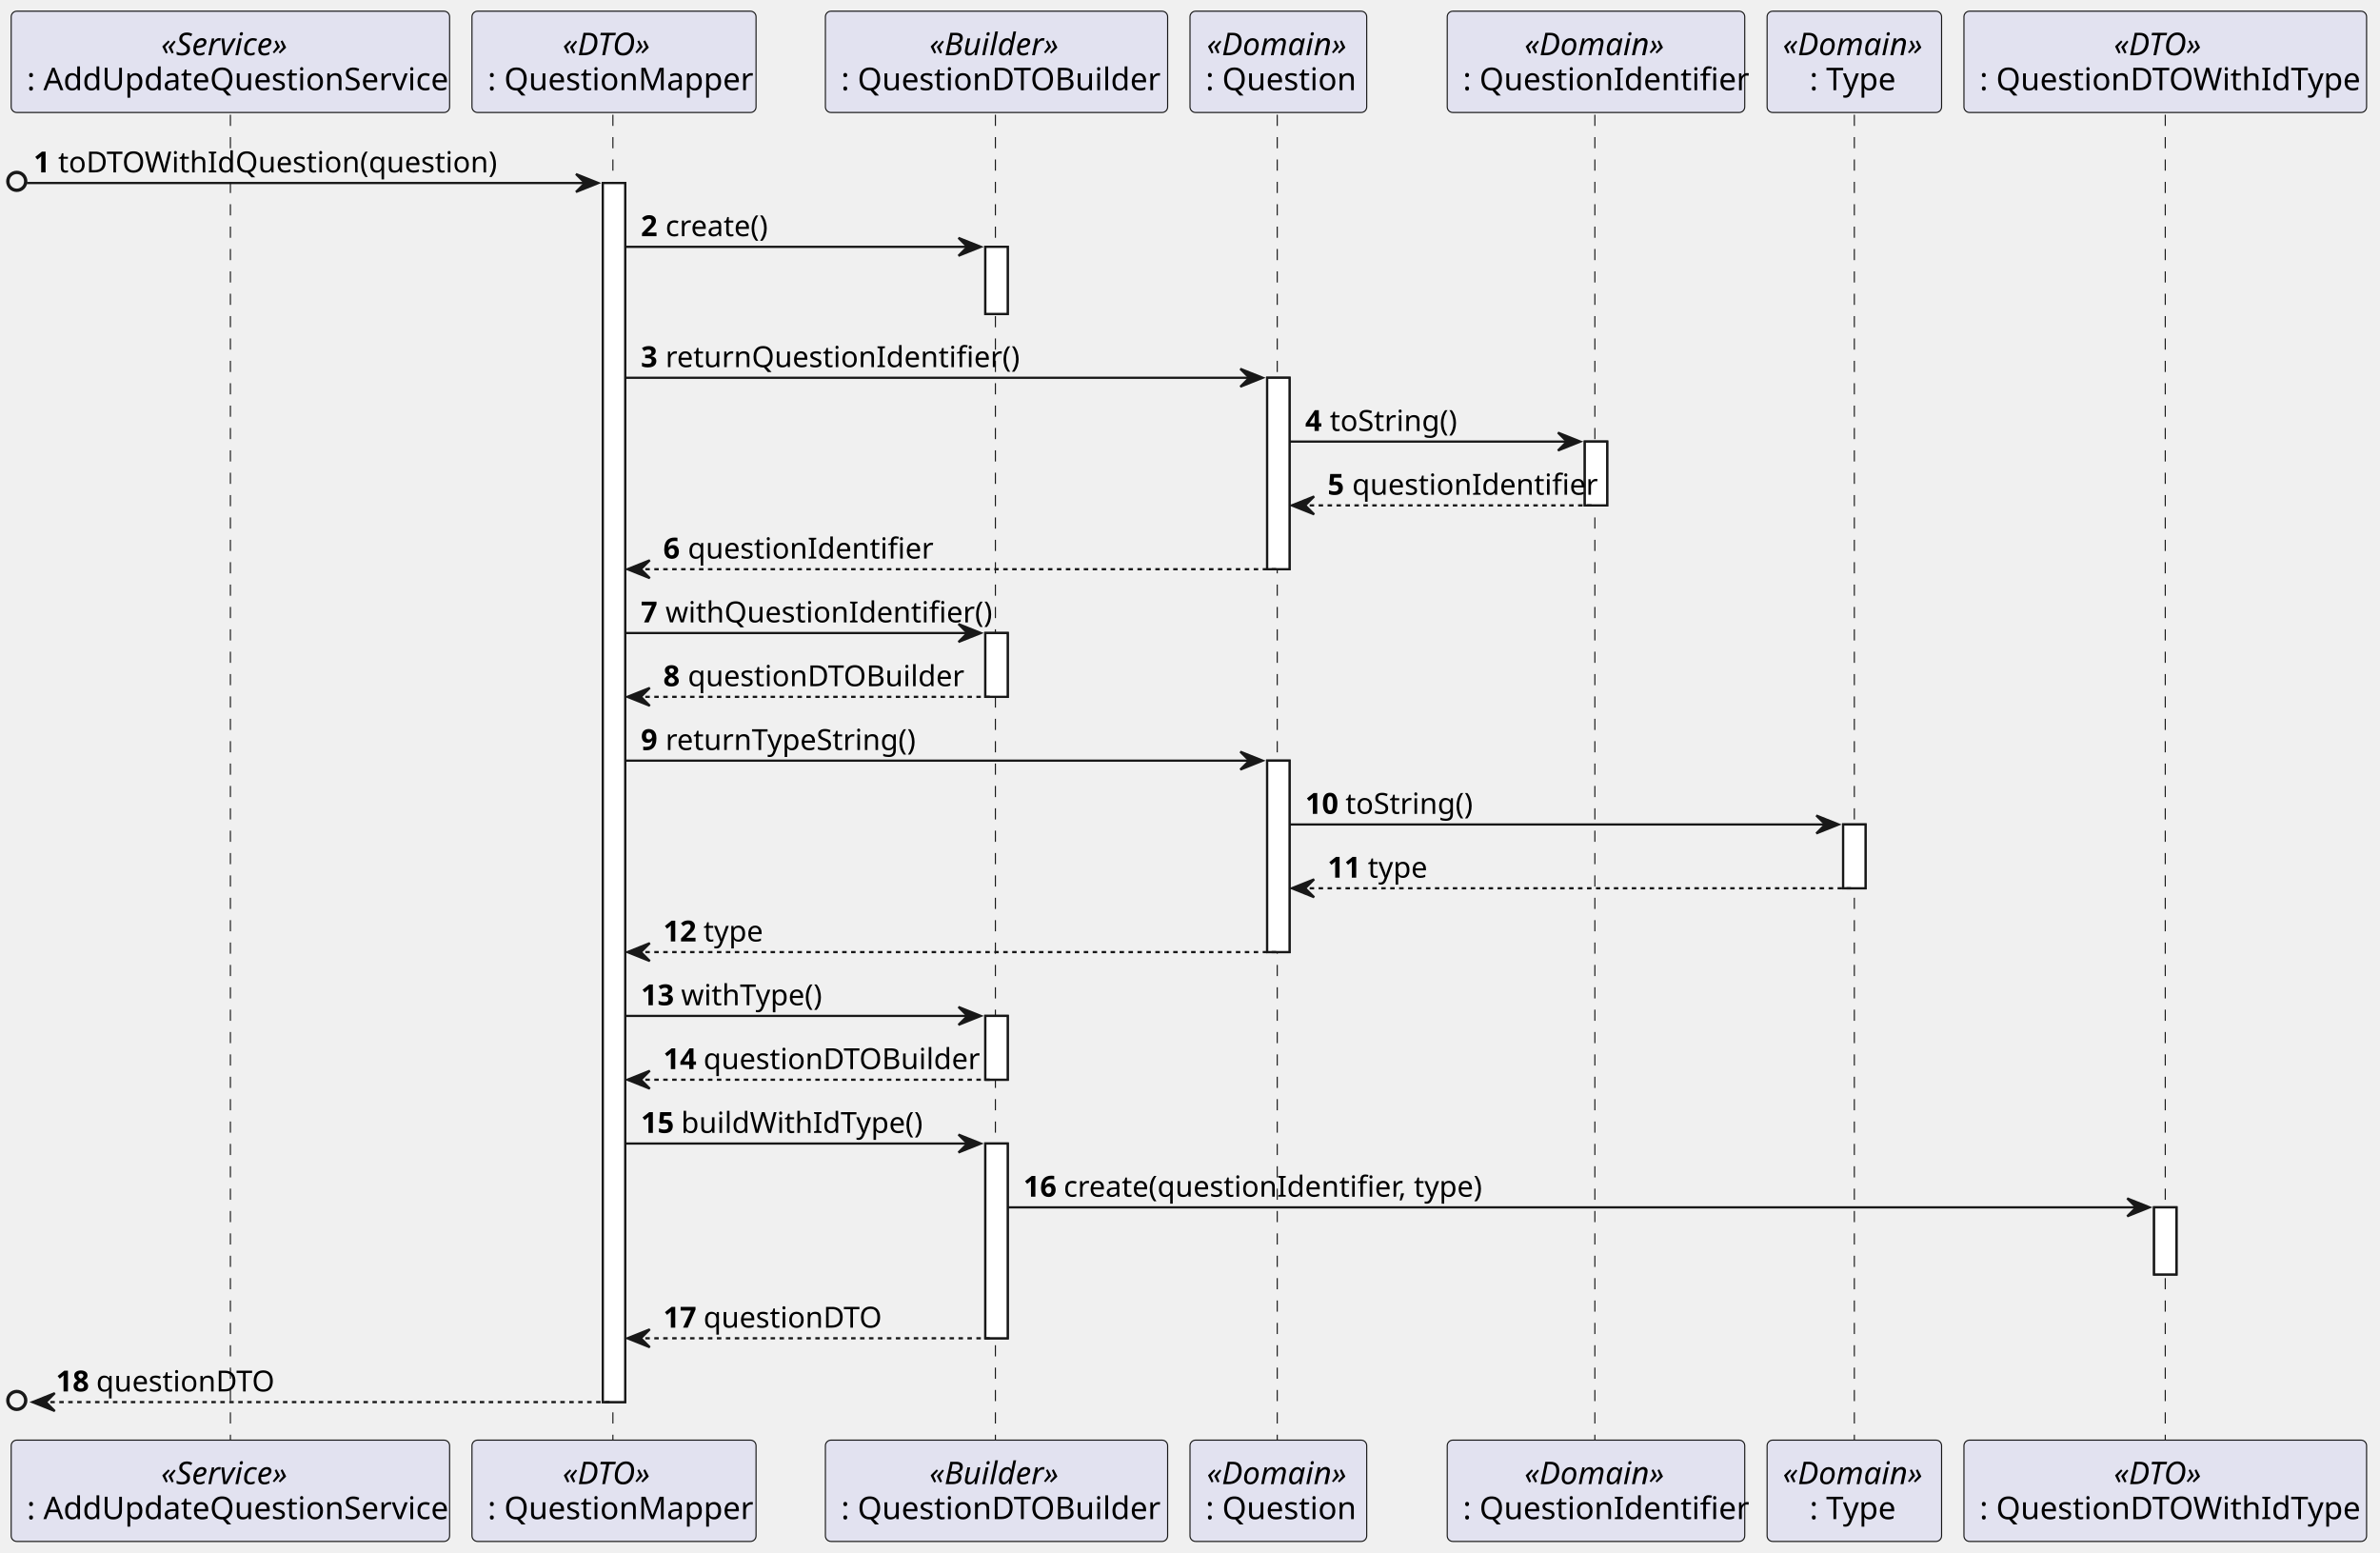
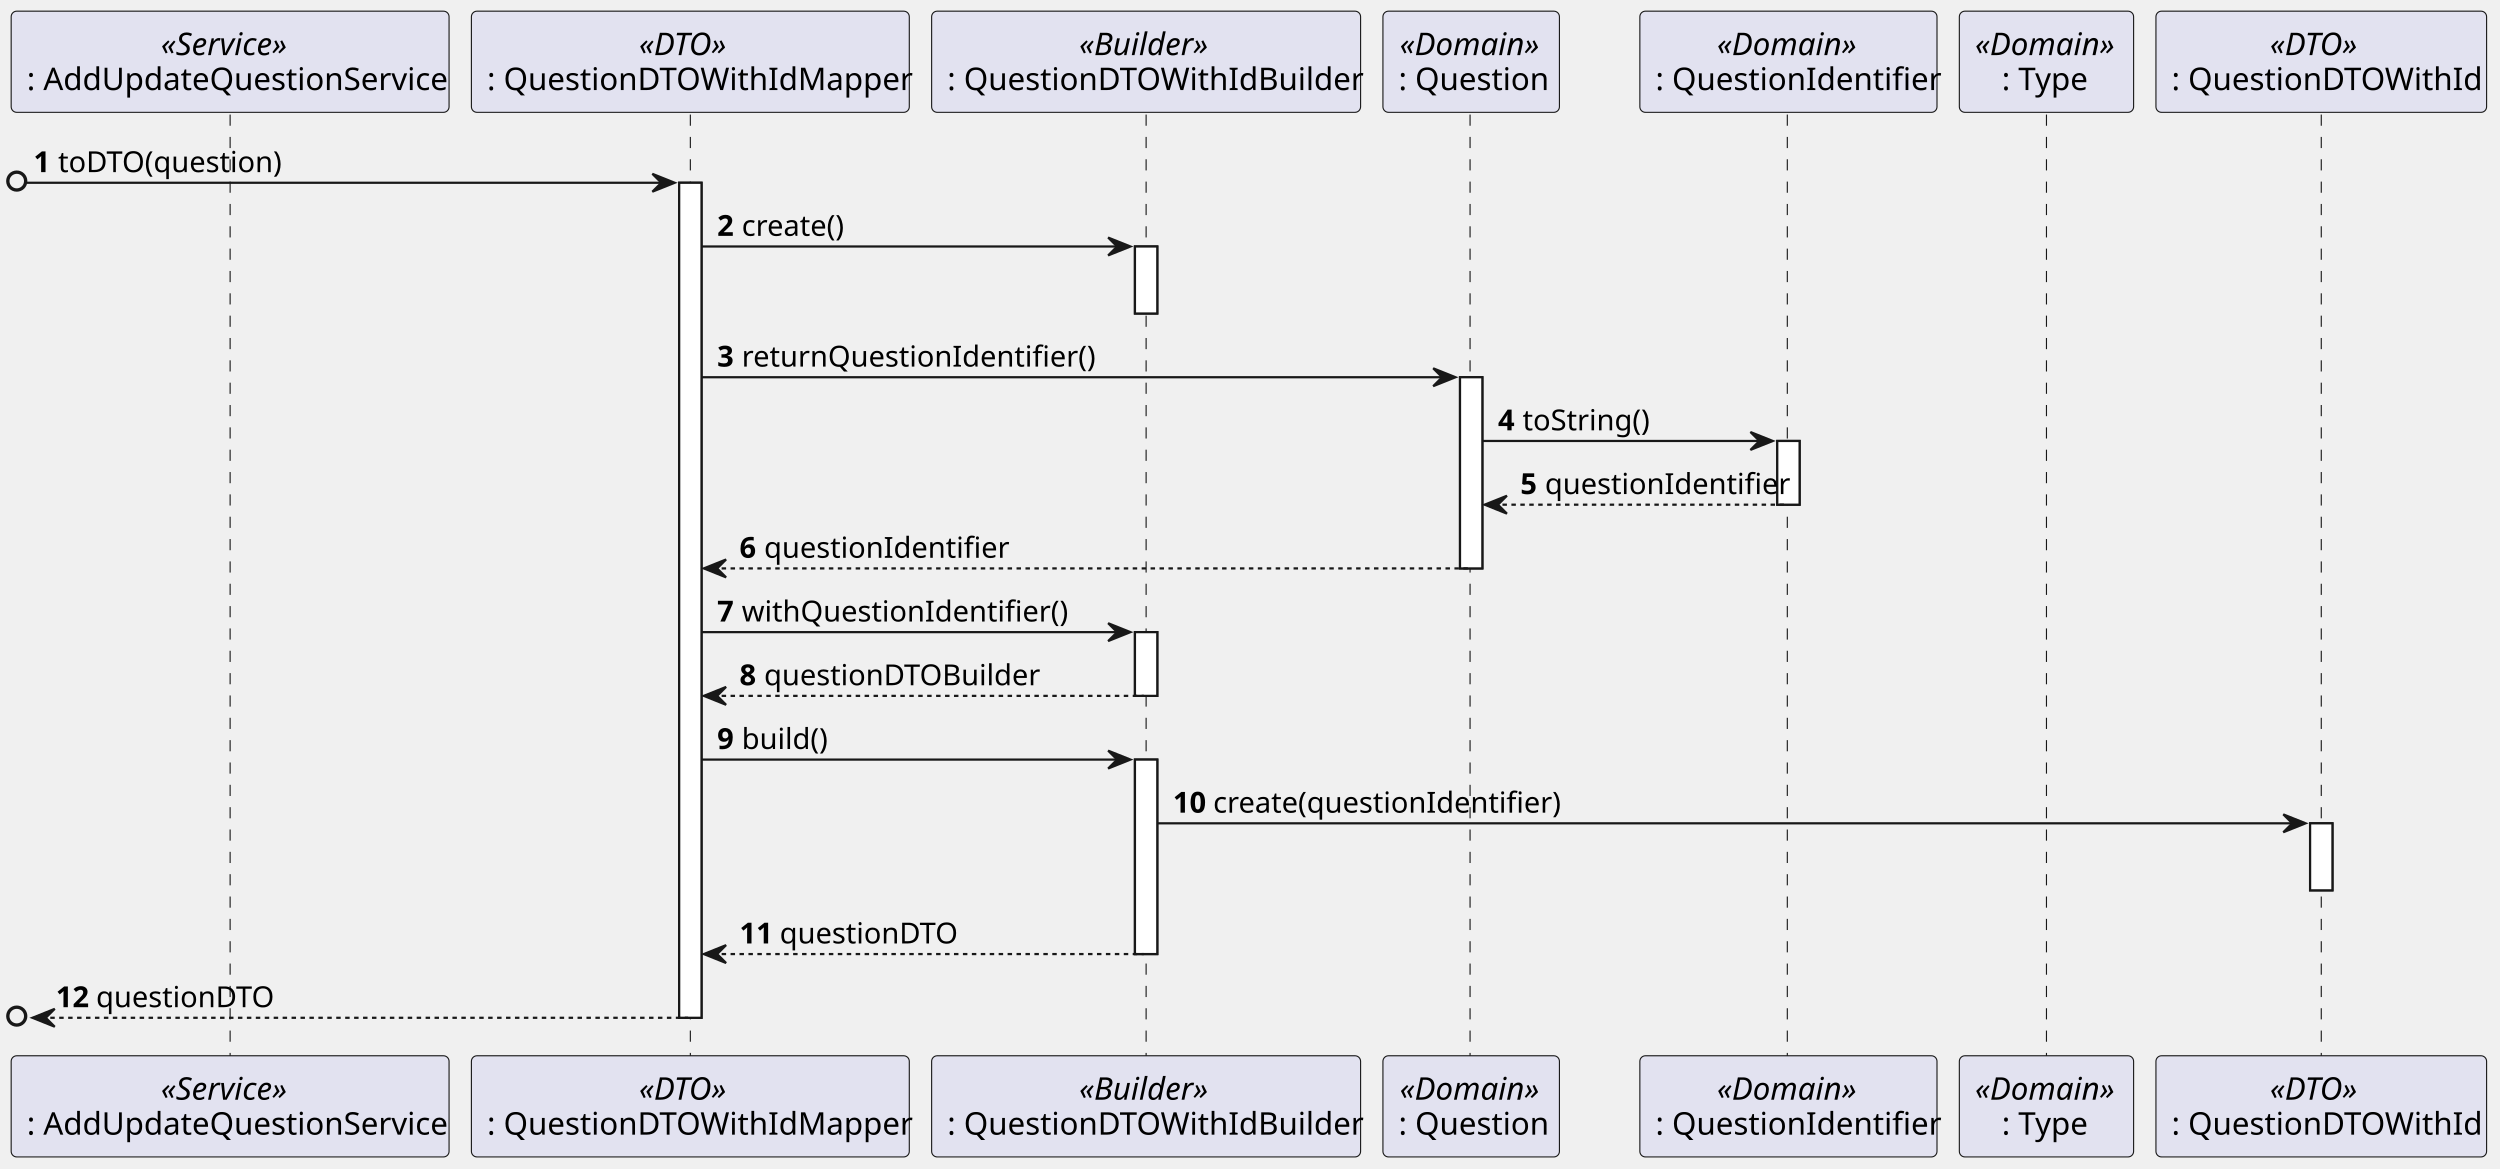
- <svg xmlns="http://www.w3.org/2000/svg" contentStyleType="text/css" height="694px" preserveAspectRatio="none" style="width:1064px;height:694px;background:#FFFFFF;" version="1.1" viewBox="0 0 1064 694" width="1064px" zoomAndPan="magnify">
+ <svg xmlns="http://www.w3.org/2000/svg" contentStyleType="text/css" height="523px" preserveAspectRatio="none" style="width:1119px;height:523px;background:#FFFFFF;" version="1.1" viewBox="0 0 1119 523" width="1119px" zoomAndPan="magnify">
  <defs />
  <g>
-     <rect fill="#FFFFFF" height="544.898" style="stroke:#181818;stroke-width:1.0;" width="10" x="269.5" y="81.805" />
-     <rect fill="#FFFFFF" height="30" style="stroke:#181818;stroke-width:1.0;" width="10" x="440.5" y="110.328" />
-     <rect fill="#FFFFFF" height="28.523" style="stroke:#181818;stroke-width:1.0;" width="10" x="440.5" y="282.945" />
-     <rect fill="#FFFFFF" height="28.523" style="stroke:#181818;stroke-width:1.0;" width="10" x="440.5" y="454.086" />
-     <rect fill="#FFFFFF" height="87.047" style="stroke:#181818;stroke-width:1.0;" width="10" x="440.5" y="511.133" />
-     <rect fill="#FFFFFF" height="85.57" style="stroke:#181818;stroke-width:1.0;" width="10" x="566.5" y="168.852" />
-     <rect fill="#FFFFFF" height="85.57" style="stroke:#181818;stroke-width:1.0;" width="10" x="566.5" y="339.992" />
-     <rect fill="#FFFFFF" height="28.523" style="stroke:#181818;stroke-width:1.0;" width="10" x="708.5" y="197.375" />
-     <rect fill="#FFFFFF" height="28.523" style="stroke:#181818;stroke-width:1.0;" width="10" x="824" y="368.516" />
-     <rect fill="#FFFFFF" height="30" style="stroke:#181818;stroke-width:1.0;" width="10" x="963" y="539.656" />
-     <line style="stroke:#181818;stroke-width:0.5;stroke-dasharray:5.0,5.0;" x1="103" x2="103" y1="51.281" y2="644.703" />
-     <line style="stroke:#181818;stroke-width:0.5;stroke-dasharray:5.0,5.0;" x1="274" x2="274" y1="51.281" y2="644.703" />
-     <line style="stroke:#181818;stroke-width:0.5;stroke-dasharray:5.0,5.0;" x1="445" x2="445" y1="51.281" y2="644.703" />
-     <line style="stroke:#181818;stroke-width:0.5;stroke-dasharray:5.0,5.0;" x1="571" x2="571" y1="51.281" y2="644.703" />
-     <line style="stroke:#181818;stroke-width:0.5;stroke-dasharray:5.0,5.0;" x1="713" x2="713" y1="51.281" y2="644.703" />
-     <line style="stroke:#181818;stroke-width:0.5;stroke-dasharray:5.0,5.0;" x1="829" x2="829" y1="51.281" y2="644.703" />
-     <line style="stroke:#181818;stroke-width:0.5;stroke-dasharray:5.0,5.0;" x1="968" x2="968" y1="51.281" y2="644.703" />
+     <rect fill="#FFFFFF" height="373.758" style="stroke:#181818;stroke-width:1.0;" width="10" x="304" y="81.805" />
+     <rect fill="#FFFFFF" height="30" style="stroke:#181818;stroke-width:1.0;" width="10" x="508" y="110.328" />
+     <rect fill="#FFFFFF" height="28.523" style="stroke:#181818;stroke-width:1.0;" width="10" x="508" y="282.945" />
+     <rect fill="#FFFFFF" height="87.047" style="stroke:#181818;stroke-width:1.0;" width="10" x="508" y="339.992" />
+     <rect fill="#FFFFFF" height="85.57" style="stroke:#181818;stroke-width:1.0;" width="10" x="653.5" y="168.852" />
+     <rect fill="#FFFFFF" height="28.523" style="stroke:#181818;stroke-width:1.0;" width="10" x="795.5" y="197.375" />
+     <rect fill="#FFFFFF" height="30" style="stroke:#181818;stroke-width:1.0;" width="10" x="1034" y="368.516" />
+     <line style="stroke:#181818;stroke-width:0.5;stroke-dasharray:5.0,5.0;" x1="103" x2="103" y1="51.281" y2="473.562" />
+     <line style="stroke:#181818;stroke-width:0.5;stroke-dasharray:5.0,5.0;" x1="309" x2="309" y1="51.281" y2="473.562" />
+     <line style="stroke:#181818;stroke-width:0.5;stroke-dasharray:5.0,5.0;" x1="513" x2="513" y1="51.281" y2="473.562" />
+     <line style="stroke:#181818;stroke-width:0.5;stroke-dasharray:5.0,5.0;" x1="658" x2="658" y1="51.281" y2="473.562" />
+     <line style="stroke:#181818;stroke-width:0.5;stroke-dasharray:5.0,5.0;" x1="800" x2="800" y1="51.281" y2="473.562" />
+     <line style="stroke:#181818;stroke-width:0.5;stroke-dasharray:5.0,5.0;" x1="916" x2="916" y1="51.281" y2="473.562" />
+     <line style="stroke:#181818;stroke-width:0.5;stroke-dasharray:5.0,5.0;" x1="1039" x2="1039" y1="51.281" y2="473.562" />
    <rect fill="#E2E2F0" height="45.281" rx="2.5" ry="2.5" style="stroke:#181818;stroke-width:0.5;" width="196" x="5" y="5" />
    <text fill="#000000" font-family="sans-serif" font-size="14" font-style="italic" lengthAdjust="spacing" textLength="62" x="72" y="24.674">«Service»</text>
    <text fill="#000000" font-family="sans-serif" font-size="14" lengthAdjust="spacing" textLength="182" x="12" y="40.315">: AddUpdateQuestionService</text>
-     <rect fill="#E2E2F0" height="45.281" rx="2.5" ry="2.5" style="stroke:#181818;stroke-width:0.5;" width="196" x="5" y="643.703" />
-     <text fill="#000000" font-family="sans-serif" font-size="14" font-style="italic" lengthAdjust="spacing" textLength="62" x="72" y="663.377">«Service»</text>
-     <text fill="#000000" font-family="sans-serif" font-size="14" lengthAdjust="spacing" textLength="182" x="12" y="679.018">: AddUpdateQuestionService</text>
-     <rect fill="#E2E2F0" height="45.281" rx="2.5" ry="2.5" style="stroke:#181818;stroke-width:0.5;" width="127" x="211" y="5" />
-     <text fill="#000000" font-family="sans-serif" font-size="14" font-style="italic" lengthAdjust="spacing" textLength="46" x="251.5" y="24.674">«DTO»</text>
-     <text fill="#000000" font-family="sans-serif" font-size="14" lengthAdjust="spacing" textLength="113" x="218" y="40.315">: QuestionMapper</text>
-     <rect fill="#E2E2F0" height="45.281" rx="2.5" ry="2.5" style="stroke:#181818;stroke-width:0.5;" width="127" x="211" y="643.703" />
-     <text fill="#000000" font-family="sans-serif" font-size="14" font-style="italic" lengthAdjust="spacing" textLength="46" x="251.5" y="663.377">«DTO»</text>
-     <text fill="#000000" font-family="sans-serif" font-size="14" lengthAdjust="spacing" textLength="113" x="218" y="679.018">: QuestionMapper</text>
-     <rect fill="#E2E2F0" height="45.281" rx="2.5" ry="2.5" style="stroke:#181818;stroke-width:0.5;" width="153" x="369" y="5" />
-     <text fill="#000000" font-family="sans-serif" font-size="14" font-style="italic" lengthAdjust="spacing" textLength="60" x="415.5" y="24.674">«Builder»</text>
-     <text fill="#000000" font-family="sans-serif" font-size="14" lengthAdjust="spacing" textLength="139" x="376" y="40.315">: QuestionDTOBuilder</text>
-     <rect fill="#E2E2F0" height="45.281" rx="2.5" ry="2.5" style="stroke:#181818;stroke-width:0.5;" width="153" x="369" y="643.703" />
-     <text fill="#000000" font-family="sans-serif" font-size="14" font-style="italic" lengthAdjust="spacing" textLength="60" x="415.5" y="663.377">«Builder»</text>
-     <text fill="#000000" font-family="sans-serif" font-size="14" lengthAdjust="spacing" textLength="139" x="376" y="679.018">: QuestionDTOBuilder</text>
-     <rect fill="#E2E2F0" height="45.281" rx="2.5" ry="2.5" style="stroke:#181818;stroke-width:0.5;" width="79" x="532" y="5" />
-     <text fill="#000000" font-family="sans-serif" font-size="14" font-style="italic" lengthAdjust="spacing" textLength="64" x="539.5" y="24.674">«Domain»</text>
-     <text fill="#000000" font-family="sans-serif" font-size="14" lengthAdjust="spacing" textLength="65" x="539" y="40.315">: Question</text>
-     <rect fill="#E2E2F0" height="45.281" rx="2.5" ry="2.5" style="stroke:#181818;stroke-width:0.5;" width="79" x="532" y="643.703" />
-     <text fill="#000000" font-family="sans-serif" font-size="14" font-style="italic" lengthAdjust="spacing" textLength="64" x="539.5" y="663.377">«Domain»</text>
-     <text fill="#000000" font-family="sans-serif" font-size="14" lengthAdjust="spacing" textLength="65" x="539" y="679.018">: Question</text>
-     <rect fill="#E2E2F0" height="45.281" rx="2.5" ry="2.5" style="stroke:#181818;stroke-width:0.5;" width="133" x="647" y="5" />
-     <text fill="#000000" font-family="sans-serif" font-size="14" font-style="italic" lengthAdjust="spacing" textLength="64" x="681.5" y="24.674">«Domain»</text>
-     <text fill="#000000" font-family="sans-serif" font-size="14" lengthAdjust="spacing" textLength="119" x="654" y="40.315">: QuestionIdentifier</text>
-     <rect fill="#E2E2F0" height="45.281" rx="2.5" ry="2.5" style="stroke:#181818;stroke-width:0.5;" width="133" x="647" y="643.703" />
-     <text fill="#000000" font-family="sans-serif" font-size="14" font-style="italic" lengthAdjust="spacing" textLength="64" x="681.5" y="663.377">«Domain»</text>
-     <text fill="#000000" font-family="sans-serif" font-size="14" lengthAdjust="spacing" textLength="119" x="654" y="679.018">: QuestionIdentifier</text>
-     <rect fill="#E2E2F0" height="45.281" rx="2.5" ry="2.5" style="stroke:#181818;stroke-width:0.5;" width="78" x="790" y="5" />
-     <text fill="#000000" font-family="sans-serif" font-size="14" font-style="italic" lengthAdjust="spacing" textLength="64" x="797" y="24.674">«Domain»</text>
-     <text fill="#000000" font-family="sans-serif" font-size="14" lengthAdjust="spacing" textLength="40" x="809" y="40.315">: Type</text>
-     <rect fill="#E2E2F0" height="45.281" rx="2.5" ry="2.5" style="stroke:#181818;stroke-width:0.5;" width="78" x="790" y="643.703" />
-     <text fill="#000000" font-family="sans-serif" font-size="14" font-style="italic" lengthAdjust="spacing" textLength="64" x="797" y="663.377">«Domain»</text>
-     <text fill="#000000" font-family="sans-serif" font-size="14" lengthAdjust="spacing" textLength="40" x="809" y="679.018">: Type</text>
-     <rect fill="#E2E2F0" height="45.281" rx="2.5" ry="2.5" style="stroke:#181818;stroke-width:0.5;" width="180" x="878" y="5" />
-     <text fill="#000000" font-family="sans-serif" font-size="14" font-style="italic" lengthAdjust="spacing" textLength="46" x="945" y="24.674">«DTO»</text>
-     <text fill="#000000" font-family="sans-serif" font-size="14" lengthAdjust="spacing" textLength="166" x="885" y="40.315">: QuestionDTOWithIdType</text>
-     <rect fill="#E2E2F0" height="45.281" rx="2.5" ry="2.5" style="stroke:#181818;stroke-width:0.5;" width="180" x="878" y="643.703" />
-     <text fill="#000000" font-family="sans-serif" font-size="14" font-style="italic" lengthAdjust="spacing" textLength="46" x="945" y="663.377">«DTO»</text>
-     <text fill="#000000" font-family="sans-serif" font-size="14" lengthAdjust="spacing" textLength="166" x="885" y="679.018">: QuestionDTOWithIdType</text>
-     <rect fill="#FFFFFF" height="544.898" style="stroke:#181818;stroke-width:1.0;" width="10" x="269.5" y="81.805" />
-     <rect fill="#FFFFFF" height="30" style="stroke:#181818;stroke-width:1.0;" width="10" x="440.5" y="110.328" />
-     <rect fill="#FFFFFF" height="28.523" style="stroke:#181818;stroke-width:1.0;" width="10" x="440.5" y="282.945" />
-     <rect fill="#FFFFFF" height="28.523" style="stroke:#181818;stroke-width:1.0;" width="10" x="440.5" y="454.086" />
-     <rect fill="#FFFFFF" height="87.047" style="stroke:#181818;stroke-width:1.0;" width="10" x="440.5" y="511.133" />
-     <rect fill="#FFFFFF" height="85.57" style="stroke:#181818;stroke-width:1.0;" width="10" x="566.5" y="168.852" />
-     <rect fill="#FFFFFF" height="85.57" style="stroke:#181818;stroke-width:1.0;" width="10" x="566.5" y="339.992" />
-     <rect fill="#FFFFFF" height="28.523" style="stroke:#181818;stroke-width:1.0;" width="10" x="708.5" y="197.375" />
-     <rect fill="#FFFFFF" height="28.523" style="stroke:#181818;stroke-width:1.0;" width="10" x="824" y="368.516" />
-     <rect fill="#FFFFFF" height="30" style="stroke:#181818;stroke-width:1.0;" width="10" x="963" y="539.656" />
+     <rect fill="#E2E2F0" height="45.281" rx="2.5" ry="2.5" style="stroke:#181818;stroke-width:0.5;" width="196" x="5" y="472.562" />
+     <text fill="#000000" font-family="sans-serif" font-size="14" font-style="italic" lengthAdjust="spacing" textLength="62" x="72" y="492.236">«Service»</text>
+     <text fill="#000000" font-family="sans-serif" font-size="14" lengthAdjust="spacing" textLength="182" x="12" y="507.877">: AddUpdateQuestionService</text>
+     <rect fill="#E2E2F0" height="45.281" rx="2.5" ry="2.5" style="stroke:#181818;stroke-width:0.5;" width="196" x="211" y="5" />
+     <text fill="#000000" font-family="sans-serif" font-size="14" font-style="italic" lengthAdjust="spacing" textLength="46" x="286" y="24.674">«DTO»</text>
+     <text fill="#000000" font-family="sans-serif" font-size="14" lengthAdjust="spacing" textLength="182" x="218" y="40.315">: QuestionDTOWithIdMapper</text>
+     <rect fill="#E2E2F0" height="45.281" rx="2.5" ry="2.5" style="stroke:#181818;stroke-width:0.5;" width="196" x="211" y="472.562" />
+     <text fill="#000000" font-family="sans-serif" font-size="14" font-style="italic" lengthAdjust="spacing" textLength="46" x="286" y="492.236">«DTO»</text>
+     <text fill="#000000" font-family="sans-serif" font-size="14" lengthAdjust="spacing" textLength="182" x="218" y="507.877">: QuestionDTOWithIdMapper</text>
+     <rect fill="#E2E2F0" height="45.281" rx="2.5" ry="2.5" style="stroke:#181818;stroke-width:0.5;" width="192" x="417" y="5" />
+     <text fill="#000000" font-family="sans-serif" font-size="14" font-style="italic" lengthAdjust="spacing" textLength="60" x="483" y="24.674">«Builder»</text>
+     <text fill="#000000" font-family="sans-serif" font-size="14" lengthAdjust="spacing" textLength="178" x="424" y="40.315">: QuestionDTOWithIdBuilder</text>
+     <rect fill="#E2E2F0" height="45.281" rx="2.5" ry="2.5" style="stroke:#181818;stroke-width:0.5;" width="192" x="417" y="472.562" />
+     <text fill="#000000" font-family="sans-serif" font-size="14" font-style="italic" lengthAdjust="spacing" textLength="60" x="483" y="492.236">«Builder»</text>
+     <text fill="#000000" font-family="sans-serif" font-size="14" lengthAdjust="spacing" textLength="178" x="424" y="507.877">: QuestionDTOWithIdBuilder</text>
+     <rect fill="#E2E2F0" height="45.281" rx="2.5" ry="2.5" style="stroke:#181818;stroke-width:0.5;" width="79" x="619" y="5" />
+     <text fill="#000000" font-family="sans-serif" font-size="14" font-style="italic" lengthAdjust="spacing" textLength="64" x="626.5" y="24.674">«Domain»</text>
+     <text fill="#000000" font-family="sans-serif" font-size="14" lengthAdjust="spacing" textLength="65" x="626" y="40.315">: Question</text>
+     <rect fill="#E2E2F0" height="45.281" rx="2.5" ry="2.5" style="stroke:#181818;stroke-width:0.5;" width="79" x="619" y="472.562" />
+     <text fill="#000000" font-family="sans-serif" font-size="14" font-style="italic" lengthAdjust="spacing" textLength="64" x="626.5" y="492.236">«Domain»</text>
+     <text fill="#000000" font-family="sans-serif" font-size="14" lengthAdjust="spacing" textLength="65" x="626" y="507.877">: Question</text>
+     <rect fill="#E2E2F0" height="45.281" rx="2.5" ry="2.5" style="stroke:#181818;stroke-width:0.5;" width="133" x="734" y="5" />
+     <text fill="#000000" font-family="sans-serif" font-size="14" font-style="italic" lengthAdjust="spacing" textLength="64" x="768.5" y="24.674">«Domain»</text>
+     <text fill="#000000" font-family="sans-serif" font-size="14" lengthAdjust="spacing" textLength="119" x="741" y="40.315">: QuestionIdentifier</text>
+     <rect fill="#E2E2F0" height="45.281" rx="2.5" ry="2.5" style="stroke:#181818;stroke-width:0.5;" width="133" x="734" y="472.562" />
+     <text fill="#000000" font-family="sans-serif" font-size="14" font-style="italic" lengthAdjust="spacing" textLength="64" x="768.5" y="492.236">«Domain»</text>
+     <text fill="#000000" font-family="sans-serif" font-size="14" lengthAdjust="spacing" textLength="119" x="741" y="507.877">: QuestionIdentifier</text>
+     <rect fill="#E2E2F0" height="45.281" rx="2.5" ry="2.5" style="stroke:#181818;stroke-width:0.5;" width="78" x="877" y="5" />
+     <text fill="#000000" font-family="sans-serif" font-size="14" font-style="italic" lengthAdjust="spacing" textLength="64" x="884" y="24.674">«Domain»</text>
+     <text fill="#000000" font-family="sans-serif" font-size="14" lengthAdjust="spacing" textLength="40" x="896" y="40.315">: Type</text>
+     <rect fill="#E2E2F0" height="45.281" rx="2.5" ry="2.5" style="stroke:#181818;stroke-width:0.5;" width="78" x="877" y="472.562" />
+     <text fill="#000000" font-family="sans-serif" font-size="14" font-style="italic" lengthAdjust="spacing" textLength="64" x="884" y="492.236">«Domain»</text>
+     <text fill="#000000" font-family="sans-serif" font-size="14" lengthAdjust="spacing" textLength="40" x="896" y="507.877">: Type</text>
+     <rect fill="#E2E2F0" height="45.281" rx="2.5" ry="2.5" style="stroke:#181818;stroke-width:0.5;" width="148" x="965" y="5" />
+     <text fill="#000000" font-family="sans-serif" font-size="14" font-style="italic" lengthAdjust="spacing" textLength="46" x="1016" y="24.674">«DTO»</text>
+     <text fill="#000000" font-family="sans-serif" font-size="14" lengthAdjust="spacing" textLength="134" x="972" y="40.315">: QuestionDTOWithId</text>
+     <rect fill="#E2E2F0" height="45.281" rx="2.5" ry="2.5" style="stroke:#181818;stroke-width:0.5;" width="148" x="965" y="472.562" />
+     <text fill="#000000" font-family="sans-serif" font-size="14" font-style="italic" lengthAdjust="spacing" textLength="46" x="1016" y="492.236">«DTO»</text>
+     <text fill="#000000" font-family="sans-serif" font-size="14" lengthAdjust="spacing" textLength="134" x="972" y="507.877">: QuestionDTOWithId</text>
+     <rect fill="#FFFFFF" height="373.758" style="stroke:#181818;stroke-width:1.0;" width="10" x="304" y="81.805" />
+     <rect fill="#FFFFFF" height="30" style="stroke:#181818;stroke-width:1.0;" width="10" x="508" y="110.328" />
+     <rect fill="#FFFFFF" height="28.523" style="stroke:#181818;stroke-width:1.0;" width="10" x="508" y="282.945" />
+     <rect fill="#FFFFFF" height="87.047" style="stroke:#181818;stroke-width:1.0;" width="10" x="508" y="339.992" />
+     <rect fill="#FFFFFF" height="85.57" style="stroke:#181818;stroke-width:1.0;" width="10" x="653.5" y="168.852" />
+     <rect fill="#FFFFFF" height="28.523" style="stroke:#181818;stroke-width:1.0;" width="10" x="795.5" y="197.375" />
+     <rect fill="#FFFFFF" height="30" style="stroke:#181818;stroke-width:1.0;" width="10" x="1034" y="368.516" />
    <ellipse cx="7.5" cy="81.055" fill="none" rx="4" ry="4" style="stroke:#181818;stroke-width:1.5;" />
-     <polygon fill="#181818" points="257.5,77.805,267.5,81.805,257.5,85.805,261.5,81.805" style="stroke:#181818;stroke-width:1.0;" />
-     <line style="stroke:#181818;stroke-width:1.0;" x1="12" x2="263.5" y1="81.805" y2="81.805" />
+     <polygon fill="#181818" points="292,77.805,302,81.805,292,85.805,296,81.805" style="stroke:#181818;stroke-width:1.0;" />
+     <line style="stroke:#181818;stroke-width:1.0;" x1="12" x2="298" y1="81.805" y2="81.805" />
    <text fill="#000000" font-family="sans-serif" font-size="13" font-weight="bold" lengthAdjust="spacing" textLength="7" x="15" y="77.05">1</text>
-     <text fill="#000000" font-family="sans-serif" font-size="13" lengthAdjust="spacing" textLength="183" x="26" y="77.05">toDTOWithIdQuestion(question)</text>
-     <polygon fill="#181818" points="428.5,106.328,438.5,110.328,428.5,114.328,432.5,110.328" style="stroke:#181818;stroke-width:1.0;" />
-     <line style="stroke:#181818;stroke-width:1.0;" x1="279.5" x2="434.5" y1="110.328" y2="110.328" />
-     <text fill="#000000" font-family="sans-serif" font-size="13" font-weight="bold" lengthAdjust="spacing" textLength="7" x="286.5" y="105.573">2</text>
-     <text fill="#000000" font-family="sans-serif" font-size="13" lengthAdjust="spacing" textLength="44" x="297.5" y="105.573">create()</text>
-     <polygon fill="#181818" points="554.5,164.852,564.5,168.852,554.5,172.852,558.5,168.852" style="stroke:#181818;stroke-width:1.0;" />
-     <line style="stroke:#181818;stroke-width:1.0;" x1="279.5" x2="560.5" y1="168.852" y2="168.852" />
-     <text fill="#000000" font-family="sans-serif" font-size="13" font-weight="bold" lengthAdjust="spacing" textLength="7" x="286.5" y="164.097">3</text>
-     <text fill="#000000" font-family="sans-serif" font-size="13" lengthAdjust="spacing" textLength="141" x="297.5" y="164.097">returnQuestionIdentifier()</text>
-     <polygon fill="#181818" points="696.5,193.375,706.5,197.375,696.5,201.375,700.5,197.375" style="stroke:#181818;stroke-width:1.0;" />
-     <line style="stroke:#181818;stroke-width:1.0;" x1="576.5" x2="702.5" y1="197.375" y2="197.375" />
-     <text fill="#000000" font-family="sans-serif" font-size="13" font-weight="bold" lengthAdjust="spacing" textLength="7" x="583.5" y="192.62">4</text>
-     <text fill="#000000" font-family="sans-serif" font-size="13" lengthAdjust="spacing" textLength="53" x="594.5" y="192.62">toString()</text>
-     <polygon fill="#181818" points="587.5,221.898,577.5,225.898,587.5,229.898,583.5,225.898" style="stroke:#181818;stroke-width:1.0;" />
-     <line style="stroke:#181818;stroke-width:1.0;stroke-dasharray:2.0,2.0;" x1="581.5" x2="712.5" y1="225.898" y2="225.898" />
-     <text fill="#000000" font-family="sans-serif" font-size="13" font-weight="bold" lengthAdjust="spacing" textLength="7" x="593.5" y="221.144">5</text>
-     <text fill="#000000" font-family="sans-serif" font-size="13" lengthAdjust="spacing" textLength="97" x="604.5" y="221.144">questionIdentifier</text>
-     <polygon fill="#181818" points="290.5,250.422,280.5,254.422,290.5,258.422,286.5,254.422" style="stroke:#181818;stroke-width:1.0;" />
-     <line style="stroke:#181818;stroke-width:1.0;stroke-dasharray:2.0,2.0;" x1="284.5" x2="570.5" y1="254.422" y2="254.422" />
-     <text fill="#000000" font-family="sans-serif" font-size="13" font-weight="bold" lengthAdjust="spacing" textLength="7" x="296.5" y="249.667">6</text>
-     <text fill="#000000" font-family="sans-serif" font-size="13" lengthAdjust="spacing" textLength="97" x="307.5" y="249.667">questionIdentifier</text>
-     <polygon fill="#181818" points="428.5,278.945,438.5,282.945,428.5,286.945,432.5,282.945" style="stroke:#181818;stroke-width:1.0;" />
-     <line style="stroke:#181818;stroke-width:1.0;" x1="279.5" x2="434.5" y1="282.945" y2="282.945" />
-     <text fill="#000000" font-family="sans-serif" font-size="13" font-weight="bold" lengthAdjust="spacing" textLength="7" x="286.5" y="278.19">7</text>
-     <text fill="#000000" font-family="sans-serif" font-size="13" lengthAdjust="spacing" textLength="131" x="297.5" y="278.19">withQuestionIdentifier()</text>
-     <polygon fill="#181818" points="290.5,307.469,280.5,311.469,290.5,315.469,286.5,311.469" style="stroke:#181818;stroke-width:1.0;" />
-     <line style="stroke:#181818;stroke-width:1.0;stroke-dasharray:2.0,2.0;" x1="284.5" x2="444.5" y1="311.469" y2="311.469" />
-     <text fill="#000000" font-family="sans-serif" font-size="13" font-weight="bold" lengthAdjust="spacing" textLength="7" x="296.5" y="306.714">8</text>
-     <text fill="#000000" font-family="sans-serif" font-size="13" lengthAdjust="spacing" textLength="115" x="307.5" y="306.714">questionDTOBuilder</text>
-     <polygon fill="#181818" points="554.5,335.992,564.5,339.992,554.5,343.992,558.5,339.992" style="stroke:#181818;stroke-width:1.0;" />
-     <line style="stroke:#181818;stroke-width:1.0;" x1="279.5" x2="560.5" y1="339.992" y2="339.992" />
-     <text fill="#000000" font-family="sans-serif" font-size="13" font-weight="bold" lengthAdjust="spacing" textLength="7" x="286.5" y="335.237">9</text>
-     <text fill="#000000" font-family="sans-serif" font-size="13" lengthAdjust="spacing" textLength="103" x="297.5" y="335.237">returnTypeString()</text>
-     <polygon fill="#181818" points="812,364.516,822,368.516,812,372.516,816,368.516" style="stroke:#181818;stroke-width:1.0;" />
-     <line style="stroke:#181818;stroke-width:1.0;" x1="576.5" x2="818" y1="368.516" y2="368.516" />
-     <text fill="#000000" font-family="sans-serif" font-size="13" font-weight="bold" lengthAdjust="spacing" textLength="14" x="583.5" y="363.761">10</text>
-     <text fill="#000000" font-family="sans-serif" font-size="13" lengthAdjust="spacing" textLength="53" x="601.5" y="363.761">toString()</text>
-     <polygon fill="#181818" points="587.5,393.039,577.5,397.039,587.5,401.039,583.5,397.039" style="stroke:#181818;stroke-width:1.0;" />
-     <line style="stroke:#181818;stroke-width:1.0;stroke-dasharray:2.0,2.0;" x1="581.5" x2="828" y1="397.039" y2="397.039" />
-     <text fill="#000000" font-family="sans-serif" font-size="13" font-weight="bold" lengthAdjust="spacing" textLength="14" x="593.5" y="392.284">11</text>
-     <text fill="#000000" font-family="sans-serif" font-size="13" lengthAdjust="spacing" textLength="25" x="611.5" y="392.284">type</text>
-     <polygon fill="#181818" points="290.5,421.562,280.5,425.562,290.5,429.562,286.5,425.562" style="stroke:#181818;stroke-width:1.0;" />
-     <line style="stroke:#181818;stroke-width:1.0;stroke-dasharray:2.0,2.0;" x1="284.5" x2="570.5" y1="425.562" y2="425.562" />
-     <text fill="#000000" font-family="sans-serif" font-size="13" font-weight="bold" lengthAdjust="spacing" textLength="14" x="296.5" y="420.808">12</text>
-     <text fill="#000000" font-family="sans-serif" font-size="13" lengthAdjust="spacing" textLength="25" x="314.5" y="420.808">type</text>
-     <polygon fill="#181818" points="428.5,450.086,438.5,454.086,428.5,458.086,432.5,454.086" style="stroke:#181818;stroke-width:1.0;" />
-     <line style="stroke:#181818;stroke-width:1.0;" x1="279.5" x2="434.5" y1="454.086" y2="454.086" />
-     <text fill="#000000" font-family="sans-serif" font-size="13" font-weight="bold" lengthAdjust="spacing" textLength="14" x="286.5" y="449.331">13</text>
-     <text fill="#000000" font-family="sans-serif" font-size="13" lengthAdjust="spacing" textLength="59" x="304.5" y="449.331">withType()</text>
-     <polygon fill="#181818" points="290.5,478.609,280.5,482.609,290.5,486.609,286.5,482.609" style="stroke:#181818;stroke-width:1.0;" />
-     <line style="stroke:#181818;stroke-width:1.0;stroke-dasharray:2.0,2.0;" x1="284.5" x2="444.5" y1="482.609" y2="482.609" />
-     <text fill="#000000" font-family="sans-serif" font-size="13" font-weight="bold" lengthAdjust="spacing" textLength="14" x="296.5" y="477.854">14</text>
-     <text fill="#000000" font-family="sans-serif" font-size="13" lengthAdjust="spacing" textLength="115" x="314.5" y="477.854">questionDTOBuilder</text>
-     <polygon fill="#181818" points="428.5,507.133,438.5,511.133,428.5,515.133,432.5,511.133" style="stroke:#181818;stroke-width:1.0;" />
-     <line style="stroke:#181818;stroke-width:1.0;" x1="279.5" x2="434.5" y1="511.133" y2="511.133" />
-     <text fill="#000000" font-family="sans-serif" font-size="13" font-weight="bold" lengthAdjust="spacing" textLength="14" x="286.5" y="506.378">15</text>
-     <text fill="#000000" font-family="sans-serif" font-size="13" lengthAdjust="spacing" textLength="100" x="304.5" y="506.378">buildWithIdType()</text>
-     <polygon fill="#181818" points="951,535.656,961,539.656,951,543.656,955,539.656" style="stroke:#181818;stroke-width:1.0;" />
-     <line style="stroke:#181818;stroke-width:1.0;" x1="450.5" x2="957" y1="539.656" y2="539.656" />
-     <text fill="#000000" font-family="sans-serif" font-size="13" font-weight="bold" lengthAdjust="spacing" textLength="14" x="457.5" y="534.901">16</text>
-     <text fill="#000000" font-family="sans-serif" font-size="13" lengthAdjust="spacing" textLength="174" x="475.5" y="534.901">create(questionIdentifier, type)</text>
-     <polygon fill="#181818" points="290.5,594.18,280.5,598.18,290.5,602.18,286.5,598.18" style="stroke:#181818;stroke-width:1.0;" />
-     <line style="stroke:#181818;stroke-width:1.0;stroke-dasharray:2.0,2.0;" x1="284.5" x2="444.5" y1="598.18" y2="598.18" />
-     <text fill="#000000" font-family="sans-serif" font-size="13" font-weight="bold" lengthAdjust="spacing" textLength="14" x="296.5" y="593.425">17</text>
-     <text fill="#000000" font-family="sans-serif" font-size="13" lengthAdjust="spacing" textLength="75" x="314.5" y="593.425">questionDTO</text>
-     <ellipse cx="7.5" cy="625.953" fill="none" rx="4" ry="4" style="stroke:#181818;stroke-width:1.5;" />
-     <polygon fill="#181818" points="24.5,622.703,14.5,626.703,24.5,630.703,20.5,626.703" style="stroke:#181818;stroke-width:1.0;" />
-     <line style="stroke:#181818;stroke-width:1.0;stroke-dasharray:2.0,2.0;" x1="22.5" x2="273.5" y1="626.703" y2="626.703" />
-     <text fill="#000000" font-family="sans-serif" font-size="13" font-weight="bold" lengthAdjust="spacing" textLength="14" x="25" y="621.948">18</text>
-     <text fill="#000000" font-family="sans-serif" font-size="13" lengthAdjust="spacing" textLength="75" x="43" y="621.948">questionDTO</text>
+     <text fill="#000000" font-family="sans-serif" font-size="13" lengthAdjust="spacing" textLength="94" x="26" y="77.05">toDTO(question)</text>
+     <polygon fill="#181818" points="496,106.328,506,110.328,496,114.328,500,110.328" style="stroke:#181818;stroke-width:1.0;" />
+     <line style="stroke:#181818;stroke-width:1.0;" x1="314" x2="502" y1="110.328" y2="110.328" />
+     <text fill="#000000" font-family="sans-serif" font-size="13" font-weight="bold" lengthAdjust="spacing" textLength="7" x="321" y="105.573">2</text>
+     <text fill="#000000" font-family="sans-serif" font-size="13" lengthAdjust="spacing" textLength="44" x="332" y="105.573">create()</text>
+     <polygon fill="#181818" points="641.5,164.852,651.5,168.852,641.5,172.852,645.5,168.852" style="stroke:#181818;stroke-width:1.0;" />
+     <line style="stroke:#181818;stroke-width:1.0;" x1="314" x2="647.5" y1="168.852" y2="168.852" />
+     <text fill="#000000" font-family="sans-serif" font-size="13" font-weight="bold" lengthAdjust="spacing" textLength="7" x="321" y="164.097">3</text>
+     <text fill="#000000" font-family="sans-serif" font-size="13" lengthAdjust="spacing" textLength="141" x="332" y="164.097">returnQuestionIdentifier()</text>
+     <polygon fill="#181818" points="783.5,193.375,793.5,197.375,783.5,201.375,787.5,197.375" style="stroke:#181818;stroke-width:1.0;" />
+     <line style="stroke:#181818;stroke-width:1.0;" x1="663.5" x2="789.5" y1="197.375" y2="197.375" />
+     <text fill="#000000" font-family="sans-serif" font-size="13" font-weight="bold" lengthAdjust="spacing" textLength="7" x="670.5" y="192.62">4</text>
+     <text fill="#000000" font-family="sans-serif" font-size="13" lengthAdjust="spacing" textLength="53" x="681.5" y="192.62">toString()</text>
+     <polygon fill="#181818" points="674.5,221.898,664.5,225.898,674.5,229.898,670.5,225.898" style="stroke:#181818;stroke-width:1.0;" />
+     <line style="stroke:#181818;stroke-width:1.0;stroke-dasharray:2.0,2.0;" x1="668.5" x2="799.5" y1="225.898" y2="225.898" />
+     <text fill="#000000" font-family="sans-serif" font-size="13" font-weight="bold" lengthAdjust="spacing" textLength="7" x="680.5" y="221.144">5</text>
+     <text fill="#000000" font-family="sans-serif" font-size="13" lengthAdjust="spacing" textLength="97" x="691.5" y="221.144">questionIdentifier</text>
+     <polygon fill="#181818" points="325,250.422,315,254.422,325,258.422,321,254.422" style="stroke:#181818;stroke-width:1.0;" />
+     <line style="stroke:#181818;stroke-width:1.0;stroke-dasharray:2.0,2.0;" x1="319" x2="657.5" y1="254.422" y2="254.422" />
+     <text fill="#000000" font-family="sans-serif" font-size="13" font-weight="bold" lengthAdjust="spacing" textLength="7" x="331" y="249.667">6</text>
+     <text fill="#000000" font-family="sans-serif" font-size="13" lengthAdjust="spacing" textLength="97" x="342" y="249.667">questionIdentifier</text>
+     <polygon fill="#181818" points="496,278.945,506,282.945,496,286.945,500,282.945" style="stroke:#181818;stroke-width:1.0;" />
+     <line style="stroke:#181818;stroke-width:1.0;" x1="314" x2="502" y1="282.945" y2="282.945" />
+     <text fill="#000000" font-family="sans-serif" font-size="13" font-weight="bold" lengthAdjust="spacing" textLength="7" x="321" y="278.19">7</text>
+     <text fill="#000000" font-family="sans-serif" font-size="13" lengthAdjust="spacing" textLength="131" x="332" y="278.19">withQuestionIdentifier()</text>
+     <polygon fill="#181818" points="325,307.469,315,311.469,325,315.469,321,311.469" style="stroke:#181818;stroke-width:1.0;" />
+     <line style="stroke:#181818;stroke-width:1.0;stroke-dasharray:2.0,2.0;" x1="319" x2="512" y1="311.469" y2="311.469" />
+     <text fill="#000000" font-family="sans-serif" font-size="13" font-weight="bold" lengthAdjust="spacing" textLength="7" x="331" y="306.714">8</text>
+     <text fill="#000000" font-family="sans-serif" font-size="13" lengthAdjust="spacing" textLength="115" x="342" y="306.714">questionDTOBuilder</text>
+     <polygon fill="#181818" points="496,335.992,506,339.992,496,343.992,500,339.992" style="stroke:#181818;stroke-width:1.0;" />
+     <line style="stroke:#181818;stroke-width:1.0;" x1="314" x2="502" y1="339.992" y2="339.992" />
+     <text fill="#000000" font-family="sans-serif" font-size="13" font-weight="bold" lengthAdjust="spacing" textLength="7" x="321" y="335.237">9</text>
+     <text fill="#000000" font-family="sans-serif" font-size="13" lengthAdjust="spacing" textLength="35" x="332" y="335.237">build()</text>
+     <polygon fill="#181818" points="1022,364.516,1032,368.516,1022,372.516,1026,368.516" style="stroke:#181818;stroke-width:1.0;" />
+     <line style="stroke:#181818;stroke-width:1.0;" x1="518" x2="1028" y1="368.516" y2="368.516" />
+     <text fill="#000000" font-family="sans-serif" font-size="13" font-weight="bold" lengthAdjust="spacing" textLength="14" x="525" y="363.761">10</text>
+     <text fill="#000000" font-family="sans-serif" font-size="13" lengthAdjust="spacing" textLength="141" x="543" y="363.761">create(questionIdentifier)</text>
+     <polygon fill="#181818" points="325,423.039,315,427.039,325,431.039,321,427.039" style="stroke:#181818;stroke-width:1.0;" />
+     <line style="stroke:#181818;stroke-width:1.0;stroke-dasharray:2.0,2.0;" x1="319" x2="512" y1="427.039" y2="427.039" />
+     <text fill="#000000" font-family="sans-serif" font-size="13" font-weight="bold" lengthAdjust="spacing" textLength="14" x="331" y="422.284">11</text>
+     <text fill="#000000" font-family="sans-serif" font-size="13" lengthAdjust="spacing" textLength="75" x="349" y="422.284">questionDTO</text>
+     <ellipse cx="7.5" cy="454.812" fill="none" rx="4" ry="4" style="stroke:#181818;stroke-width:1.5;" />
+     <polygon fill="#181818" points="24.5,451.562,14.5,455.562,24.5,459.562,20.5,455.562" style="stroke:#181818;stroke-width:1.0;" />
+     <line style="stroke:#181818;stroke-width:1.0;stroke-dasharray:2.0,2.0;" x1="22.5" x2="308" y1="455.562" y2="455.562" />
+     <text fill="#000000" font-family="sans-serif" font-size="13" font-weight="bold" lengthAdjust="spacing" textLength="14" x="25" y="450.808">12</text>
+     <text fill="#000000" font-family="sans-serif" font-size="13" lengthAdjust="spacing" textLength="75" x="43" y="450.808">questionDTO</text>
  </g>
</svg>
